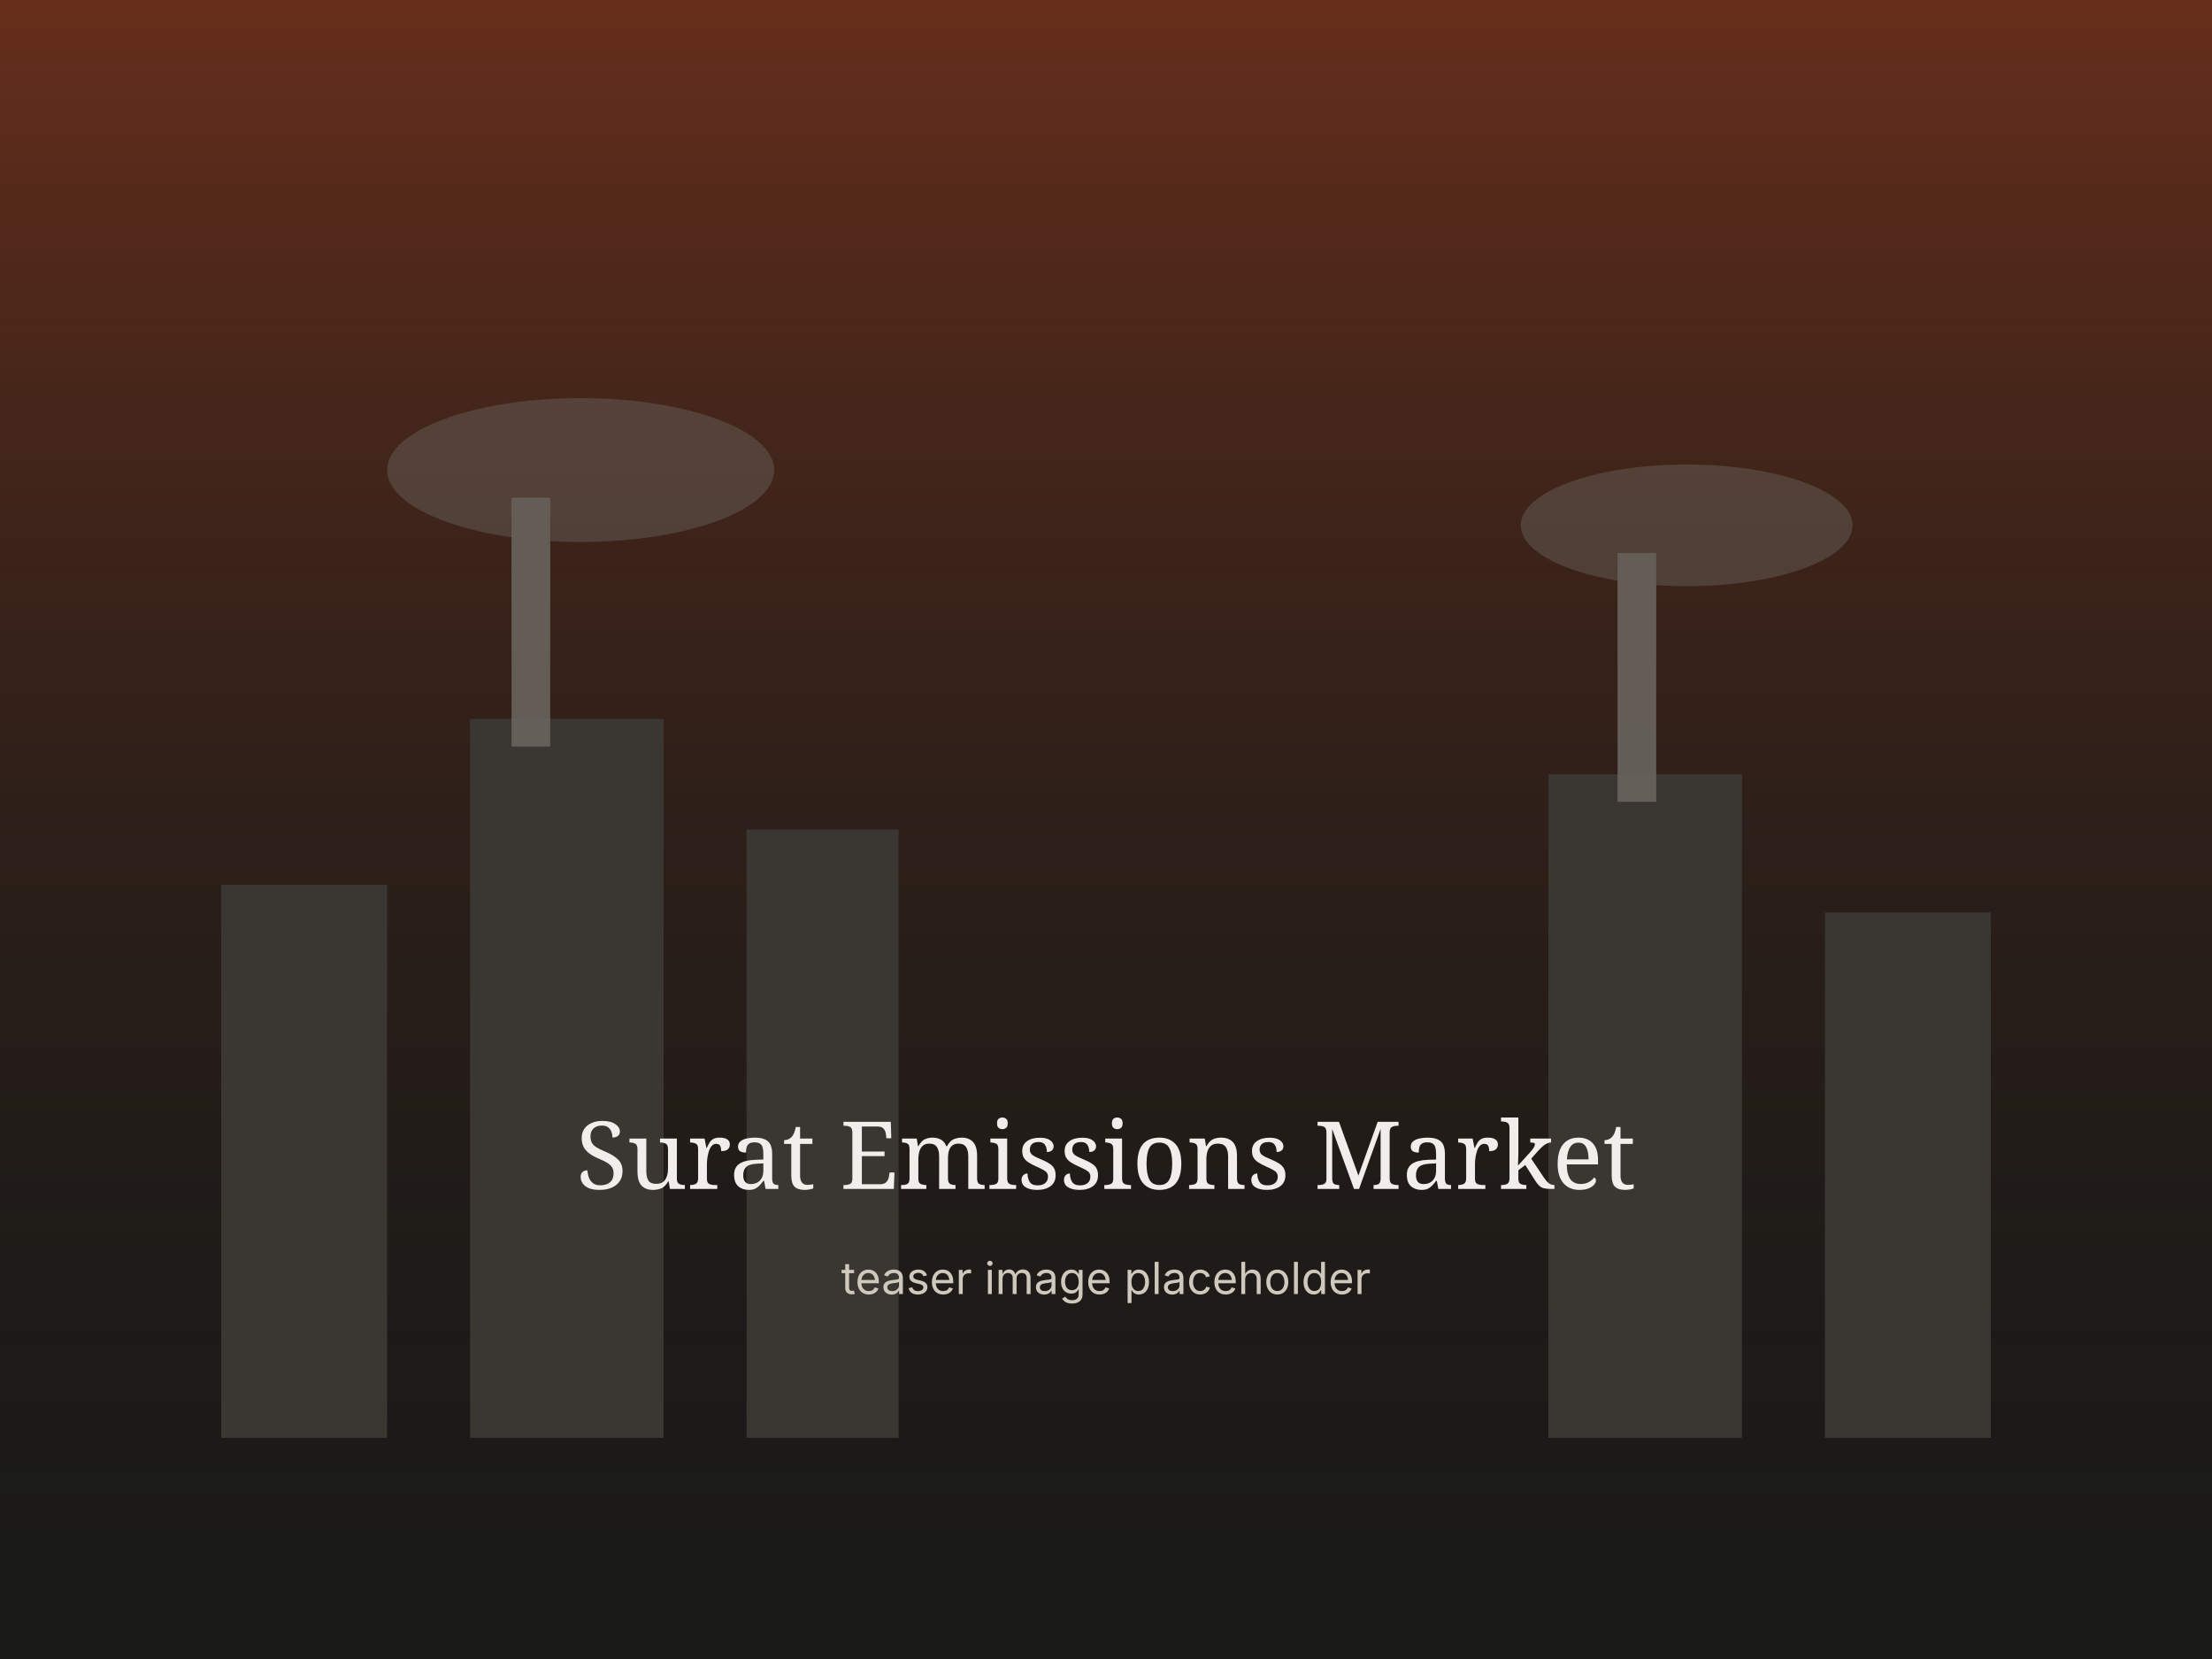
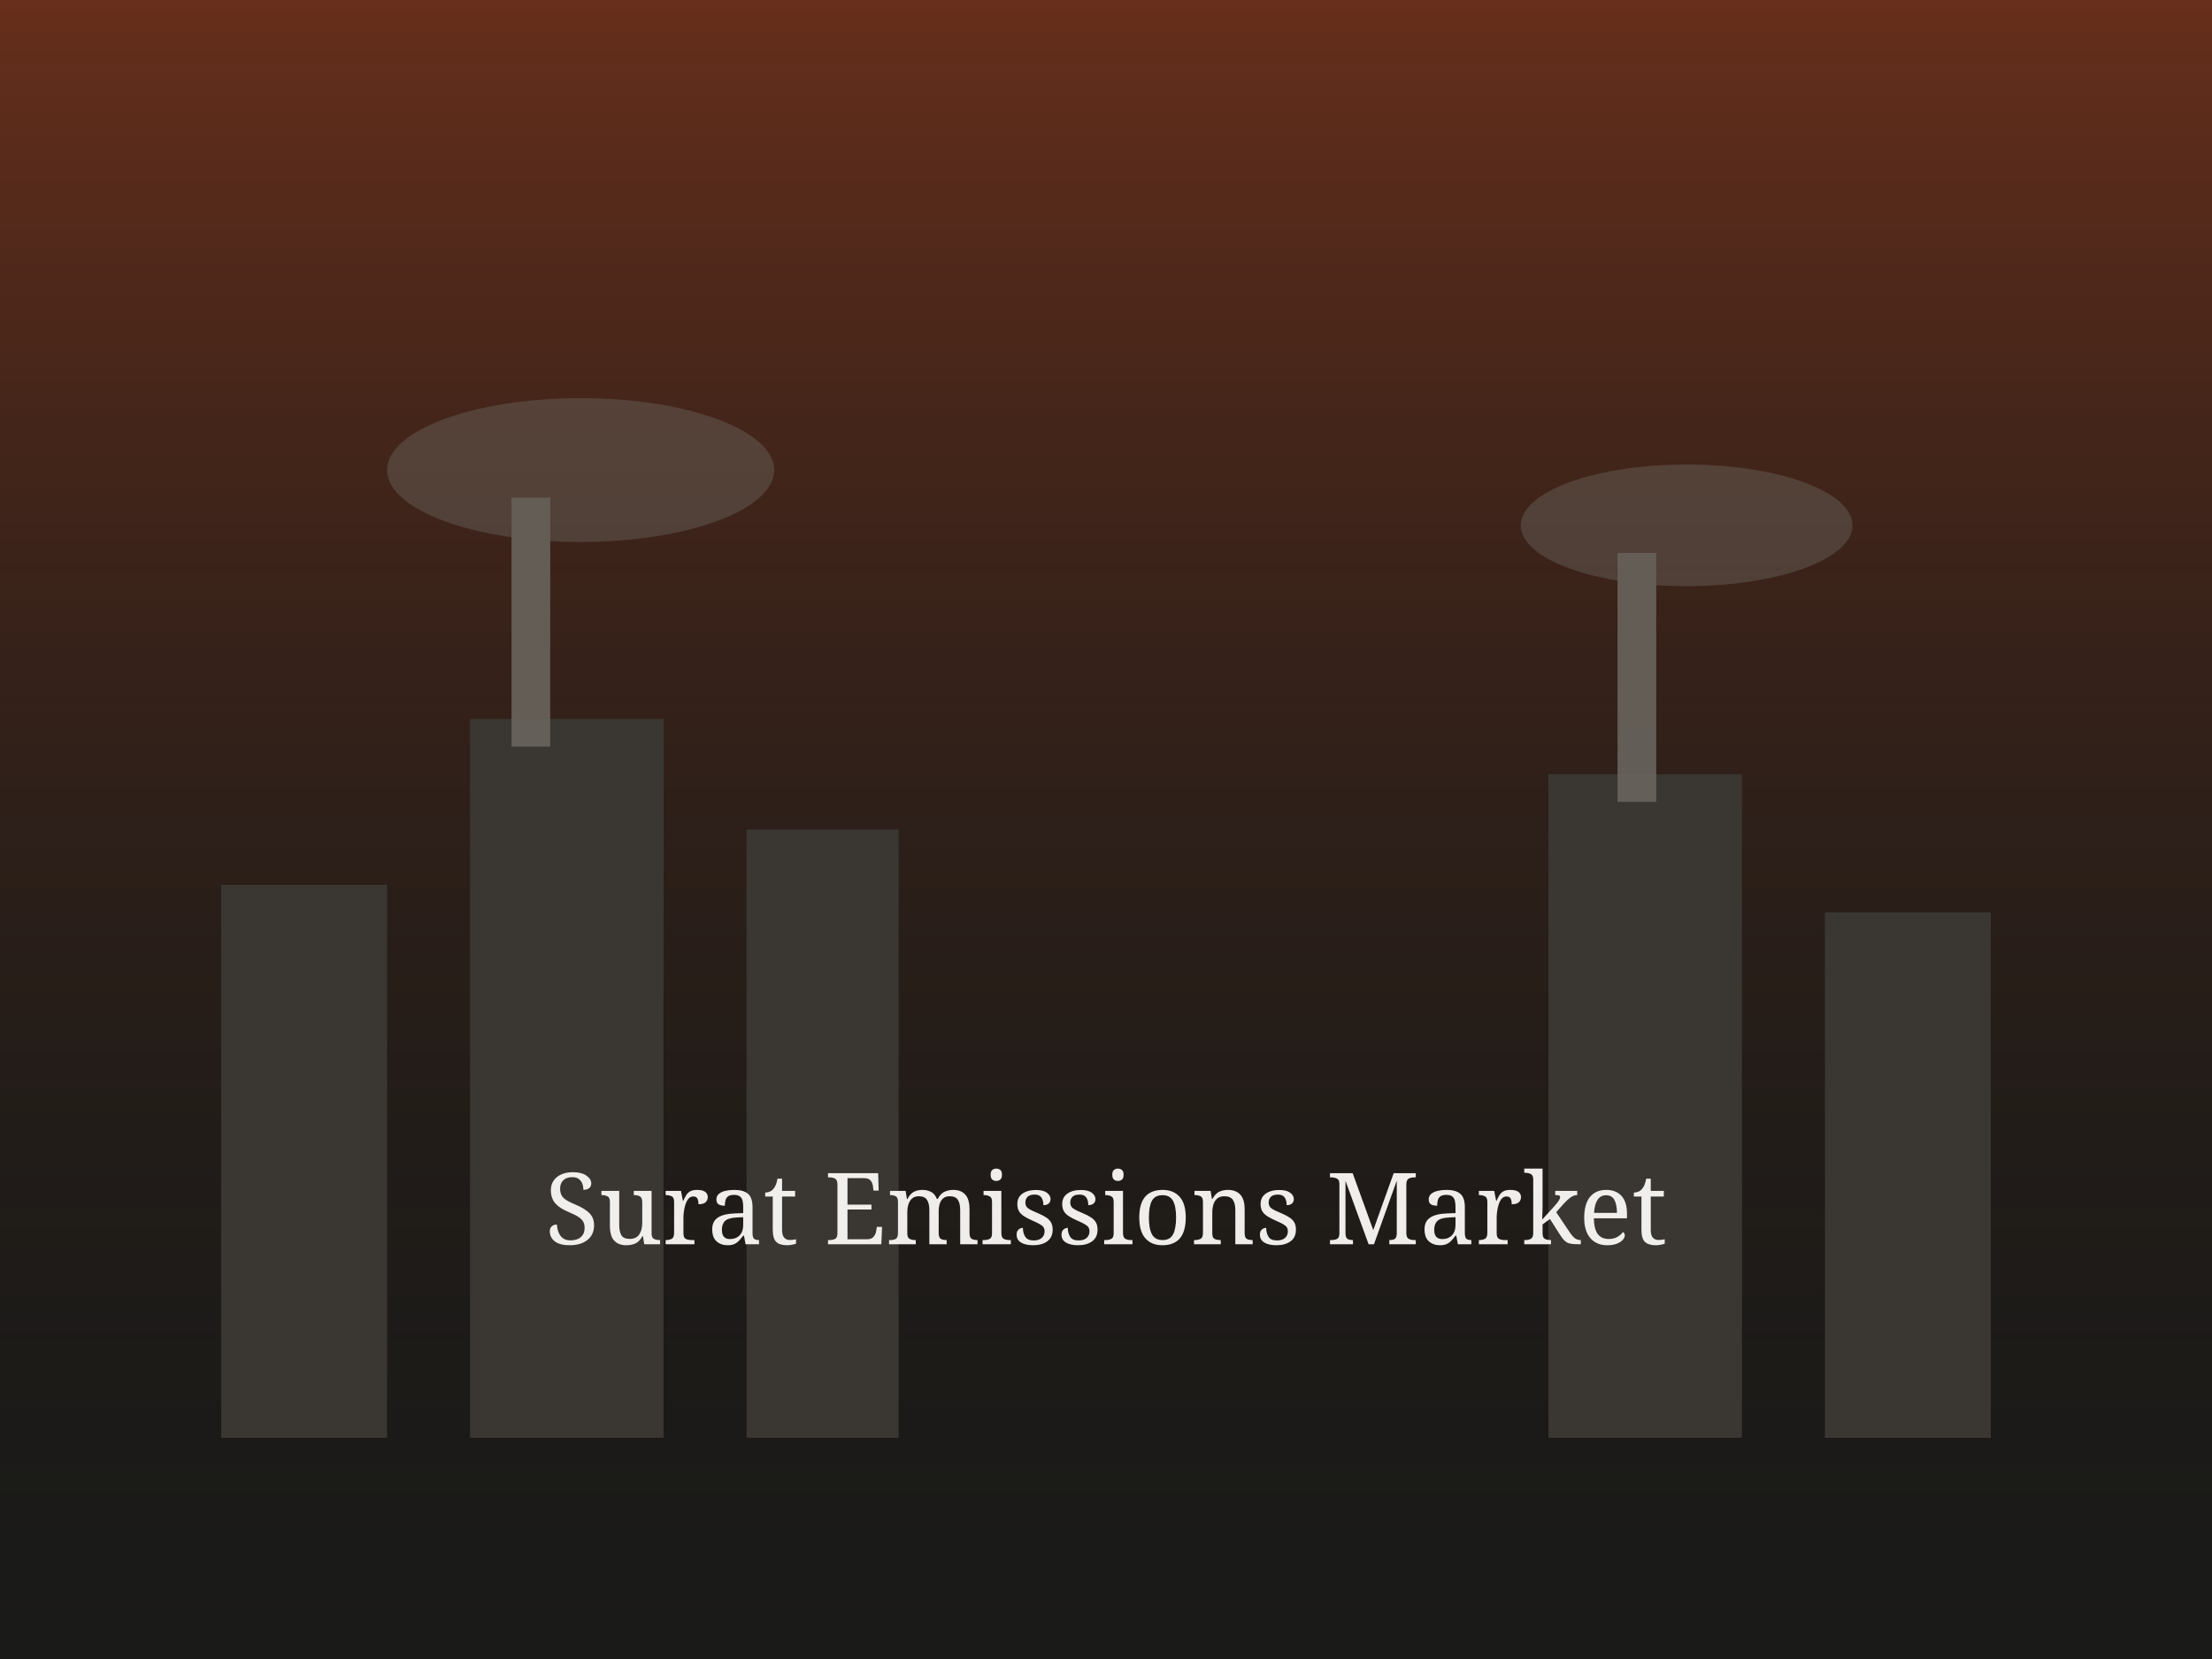
- <svg xmlns="http://www.w3.org/2000/svg" viewBox="0 0 800 600" role="img" aria-label="Surat emissions market teaser placeholder">
+ <svg xmlns="http://www.w3.org/2000/svg" viewBox="0 0 800 600" role="img" aria-label="Stylized illustration of the Surat industrial skyline">
  <rect width="800" height="600" fill="#1a1a18" />
  <rect width="800" height="600" fill="url(#g)" />
  <defs>
    <linearGradient id="g" x1="0" y1="0" x2="0" y2="1">
      <stop offset="0" stop-color="#b3431f" stop-opacity="0.5" />
      <stop offset="1" stop-color="#1a1a18" stop-opacity="0" />
    </linearGradient>
  </defs>
  <g fill="#3a3631">
    <rect x="80" y="320" width="60" height="200" />
    <rect x="170" y="260" width="70" height="260" />
    <rect x="270" y="300" width="55" height="220" />
    <rect x="560" y="280" width="70" height="240" />
    <rect x="660" y="330" width="60" height="190" />
  </g>
  <g opacity="0.85">
    <rect x="185" y="180" width="14" height="90" fill="#6b6760" />
    <ellipse cx="210" cy="170" rx="70" ry="26" fill="#6b6760" opacity="0.5" />
    <rect x="585" y="200" width="14" height="90" fill="#6b6760" />
    <ellipse cx="610" cy="190" rx="60" ry="22" fill="#6b6760" opacity="0.5" />
  </g>
-   <text x="400" y="430" text-anchor="middle" font-family="Newsreader, Georgia, serif" font-size="34" fill="#faf8f4" opacity="0.95">Surat Emissions Market</text>
-   <text x="400" y="468" text-anchor="middle" font-family="Inter, sans-serif" font-size="16" fill="#cfc8bd">teaser image placeholder</text>
+   <text x="400" y="450" text-anchor="middle" font-family="Newsreader, Georgia, serif" font-size="36" fill="#faf8f4" opacity="0.95">Surat Emissions Market</text>
</svg>
